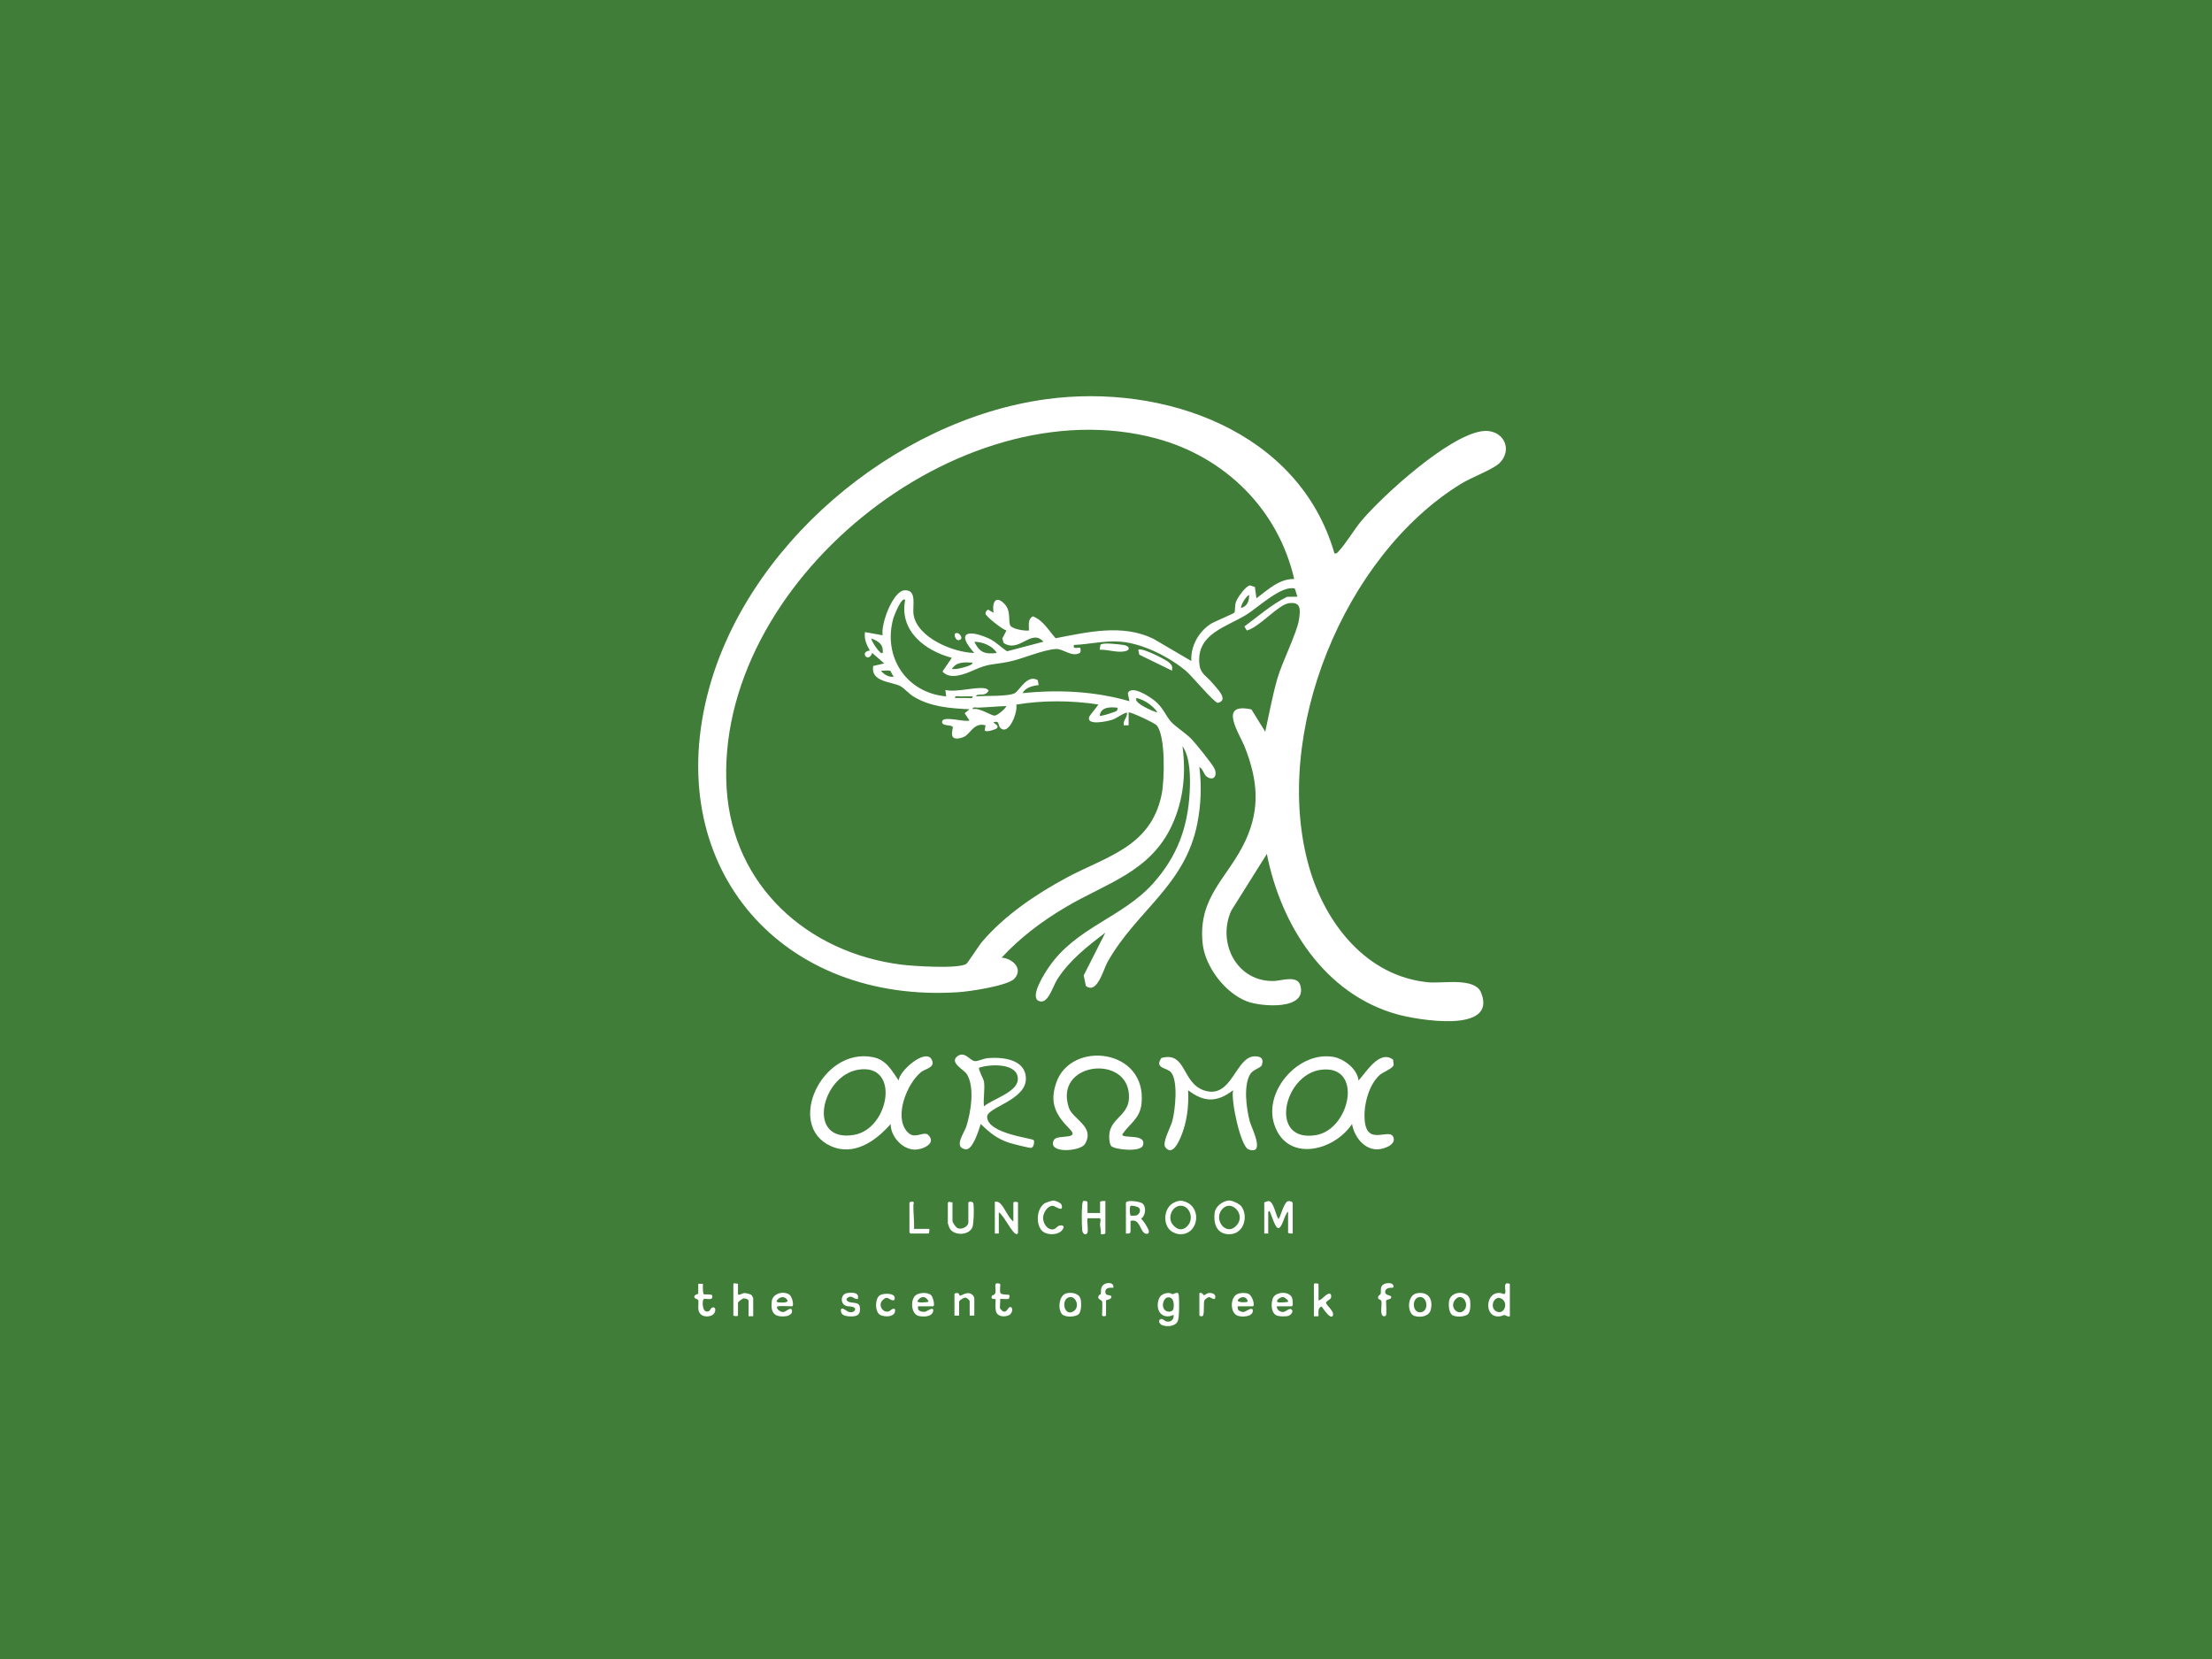
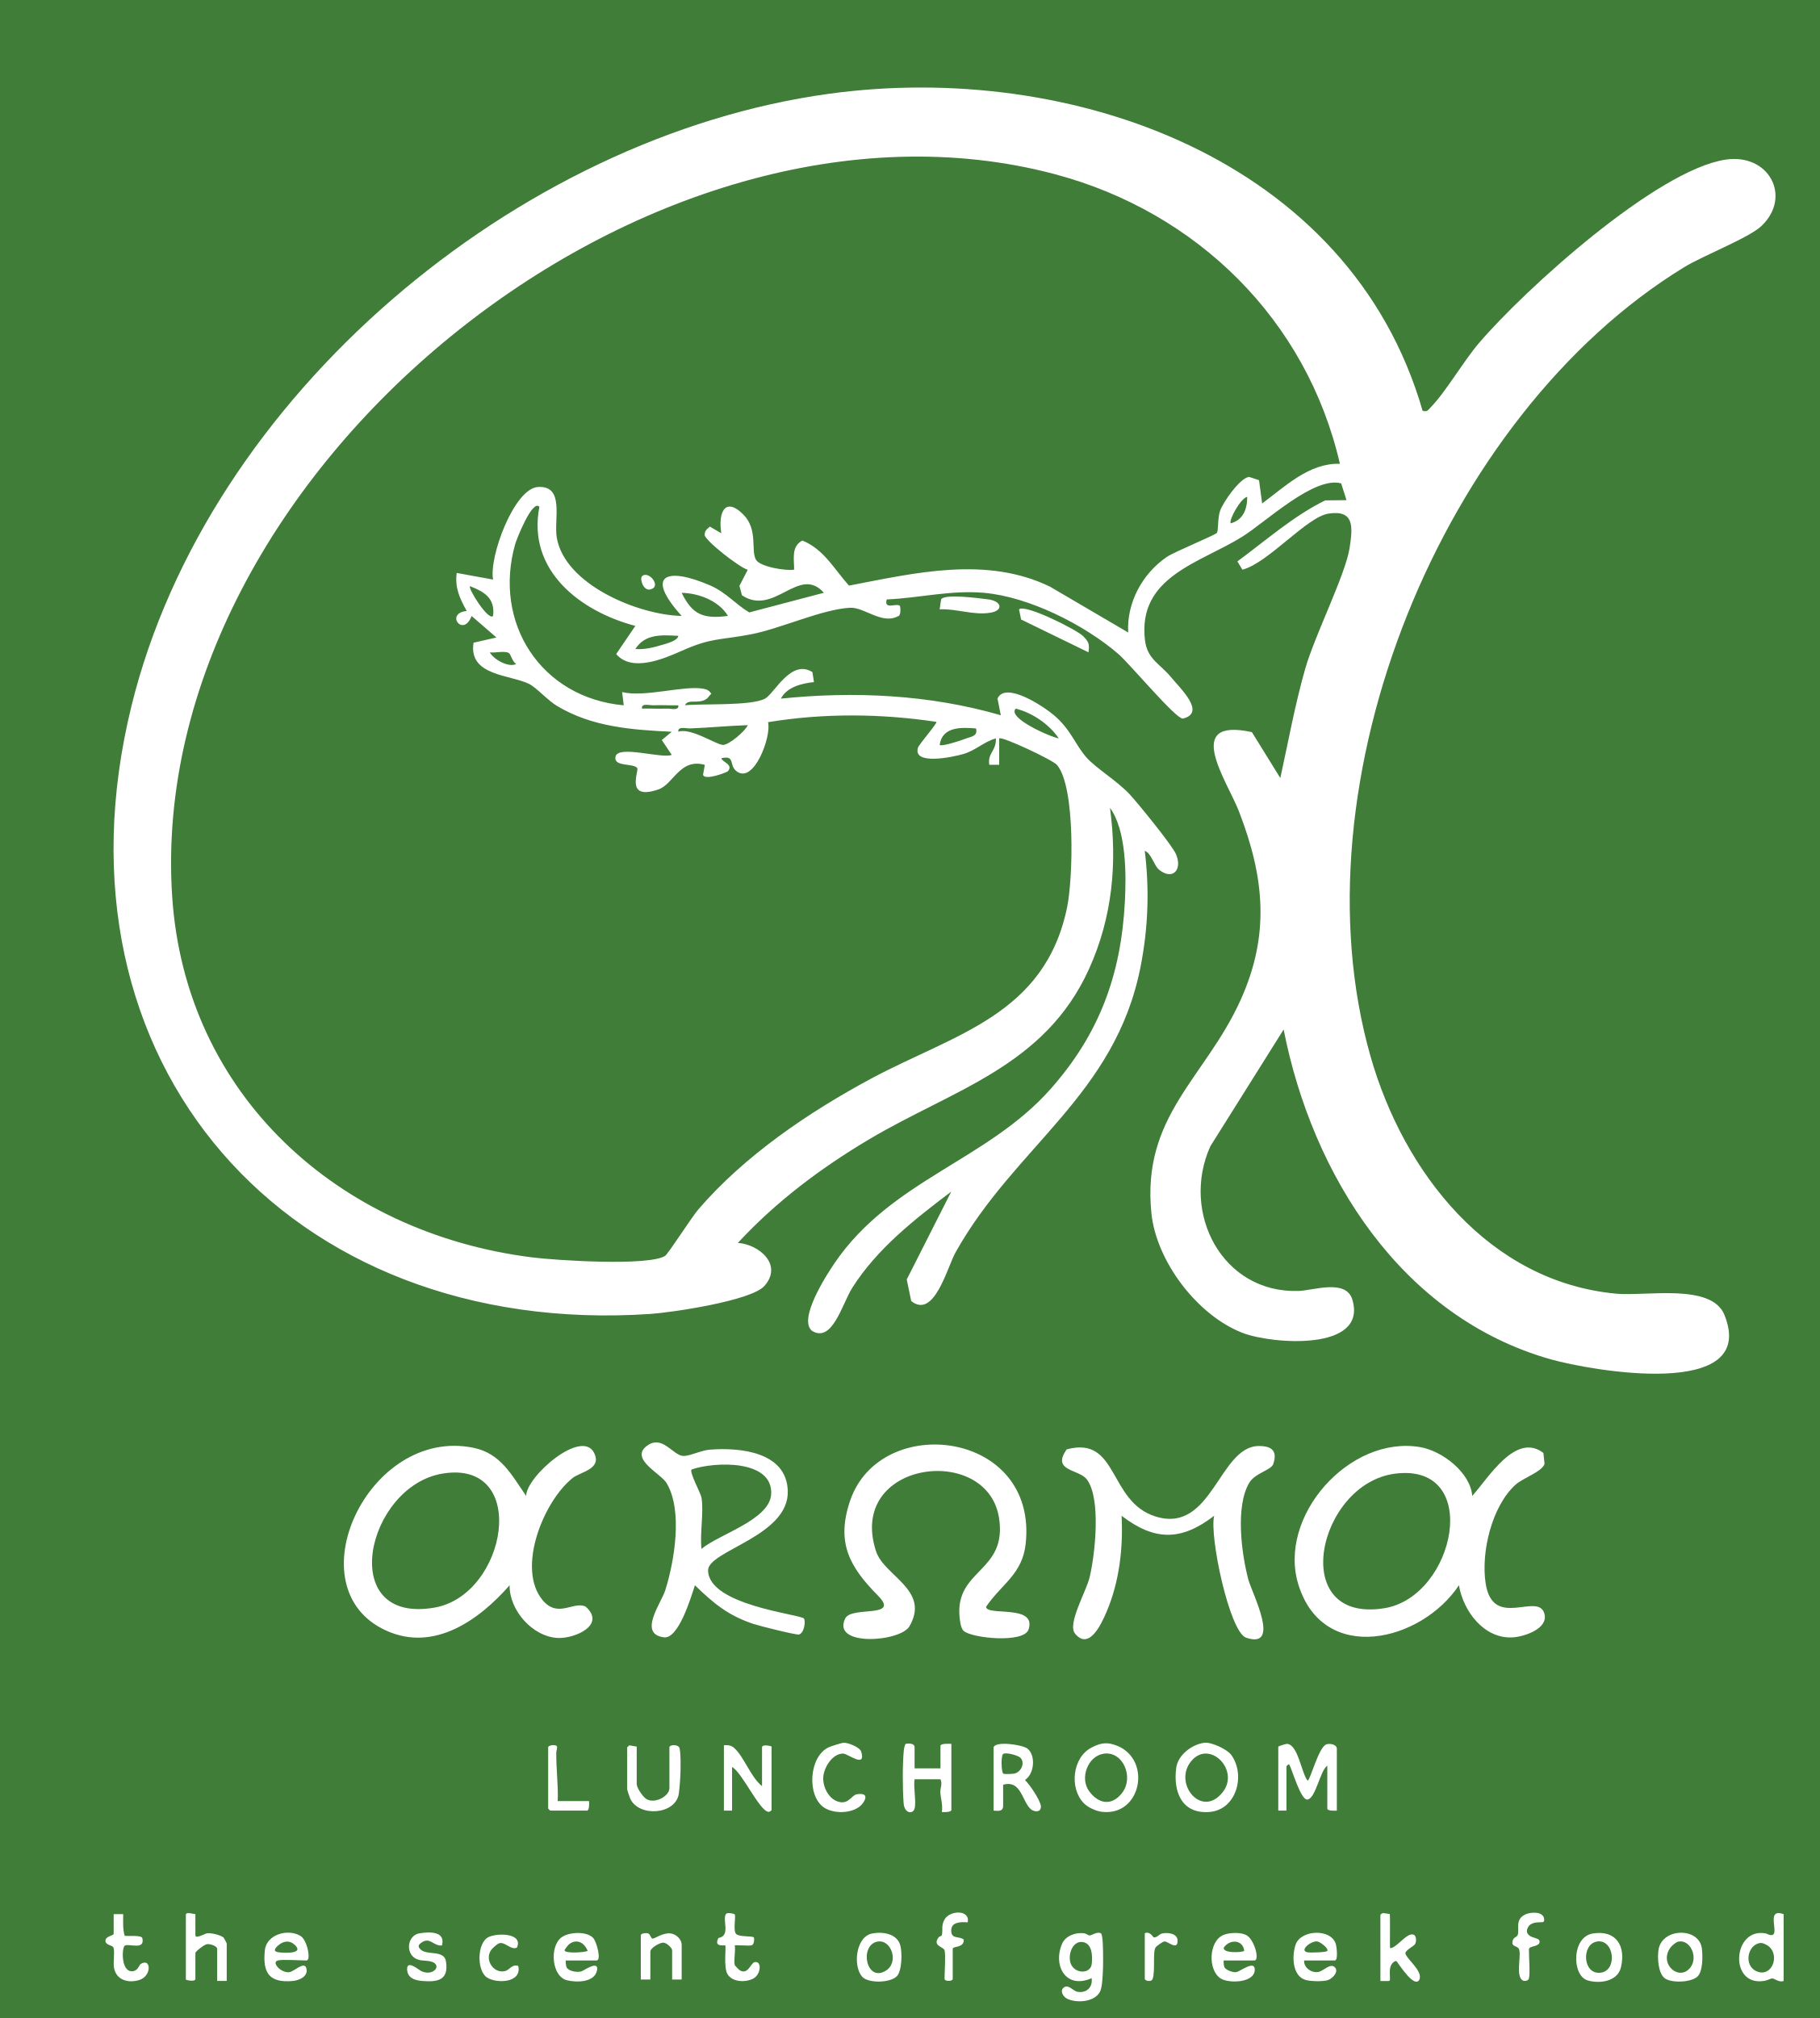
- <svg xmlns="http://www.w3.org/2000/svg" width="2752" height="2064" viewBox="0 0 2752 2064">
+ <svg xmlns="http://www.w3.org/2000/svg" width="1100" height="1220" viewBox="800 440 1100 1220">
  <rect x="-275.2" y="-206.4" width="3302.4" height="2476.8" fill="rgb(25.099%, 48.999%, 21.999%)" fill-opacity="1" />
  <path fill-rule="nonzero" fill="rgb(100%, 100%, 100%)" fill-opacity="1" d="M 1390.141 880.395 C 1381.77 879.715 1369.691 878.973 1368.164 890.371 C 1369.391 891.461 1380.918 887.734 1383.527 886.68 C 1386.832 885.34 1391.418 885.258 1390.141 880.395 M 1252.152 878.402 C 1240.414 878.781 1228.906 879.938 1217.125 880.375 C 1214.707 880.465 1209.691 878.887 1210.164 882.363 C 1217.68 879.766 1233.195 890.32 1237.164 890.348 C 1240.77 890.371 1250.441 882.184 1252.152 878.402 M 1440.152 886.363 C 1434.422 877.891 1424.148 870.871 1414.164 868.395 C 1408.629 874.074 1435.867 885.871 1440.152 886.363 M 1210.141 866.402 C 1205.172 866.512 1200.117 866.172 1195.129 866.383 C 1192.699 866.488 1187.695 864.871 1188.164 868.363 C 1193.133 868.258 1198.188 868.598 1203.176 868.383 C 1205.605 868.277 1210.609 869.898 1210.141 866.402 M 1107.734 834.824 C 1105.035 833.246 1099.504 834.859 1096.152 834.402 C 1098.75 838.945 1107.766 843.77 1112.145 841.395 C 1109.91 840.363 1108.781 835.438 1107.734 834.824 M 1210.141 824.402 C 1200.289 823.922 1190.168 822.969 1184.152 832.363 C 1189.82 832.809 1195.227 831.418 1200.578 829.809 C 1203.047 829.066 1209.773 827.367 1210.141 824.402 M 1240.152 812.363 C 1234.641 803.191 1222.523 798.605 1212.152 798.402 C 1218.715 811.754 1225.34 814.258 1240.152 812.363 M 1098.141 812.375 C 1099.438 801.637 1092.883 797.77 1084.172 794.383 C 1082.863 795.789 1095.344 815.578 1098.141 812.375 M 1544.172 756.383 C 1551.742 754.262 1554.082 747.836 1554.133 740.383 C 1550.297 740.918 1542.711 754.641 1544.172 756.383 M 1610.148 720.371 C 1590.141 633.449 1523.758 568.258 1438.145 545.395 C 1192.402 479.762 887.703 726.387 904.07 981.469 C 911.812 1102.195 1004.805 1185.348 1121.41 1200.125 C 1136.094 1201.988 1191.641 1205.562 1202.082 1199.312 C 1203.918 1198.219 1218.012 1176.109 1222.102 1171.332 C 1249.977 1138.77 1289.18 1112.215 1326.809 1092.039 C 1377.09 1065.074 1431.758 1053.793 1445.223 988.453 C 1448.789 971.148 1450.34 915.75 1439.098 902.438 C 1436.629 899.512 1405.93 885.035 1404.152 886.402 L 1404.148 902.379 L 1398.164 902.375 C 1397.004 895.156 1402.465 894.102 1402.152 886.402 C 1395.105 888.328 1389.898 893.664 1382.586 895.816 C 1376.172 897.703 1352.082 902.777 1354.969 892.238 C 1355.633 889.816 1367.051 877.113 1366.152 876.402 C 1332.379 871.367 1298.129 871.059 1264.375 876.602 C 1266.617 884.855 1255.883 914.297 1245.367 906.285 C 1240.582 902.637 1244.73 896.379 1236.164 898.402 C 1236.504 900.652 1243.707 902.152 1240.086 906.281 C 1239.562 906.879 1226.125 912.145 1225.094 908.395 L 1226.164 902.395 C 1211.047 898.18 1207.293 914.121 1198.059 917.277 C 1177.602 924.273 1186.531 905.969 1185.285 904.324 C 1182.902 901.188 1170.809 903.82 1172.164 897.414 C 1173.684 890.234 1200.133 898.828 1206.152 896.363 L 1200.152 887.402 L 1206.145 882.402 C 1181.84 881.199 1158.121 879.555 1136.766 866.77 C 1131.203 863.441 1124.406 855.746 1120.008 853.527 C 1108.684 847.809 1083.031 848.711 1086.344 828.555 L 1100.145 825.395 L 1085.145 812.391 C 1080.227 825.746 1068.73 810.793 1082.176 809.363 C 1078.027 801.863 1074.934 795.363 1076.145 786.375 L 1098.145 790.379 C 1095.527 776.988 1110.727 735.324 1125.293 734.41 C 1141.57 733.395 1134.82 753.992 1136.629 764.906 C 1141.367 793.496 1186.156 811.863 1212.152 812.363 C 1189.465 787.281 1203.242 782.555 1229.539 794 C 1239.051 798.141 1244.555 805.172 1253.02 810.242 L 1298.152 798.363 C 1283.055 781.395 1268.219 812.887 1248.613 799.902 L 1247.086 794.188 L 1252.121 784.449 C 1247.172 783.219 1226.098 766.613 1226.074 763.422 C 1226.051 760.734 1227.434 759.965 1229.199 758.375 L 1236.133 762.383 C 1234.121 750.238 1238.23 739.805 1249.457 751.074 C 1258.508 760.156 1253.828 772.898 1257.105 778.43 C 1259.629 782.68 1275.094 785.227 1280.16 784.395 C 1280.188 777.812 1278.316 770.387 1285.133 766.793 C 1298.156 772.016 1304.438 784.145 1313.32 794.039 C 1353.332 786.359 1396.367 776.004 1434.867 794.668 L 1482.141 822.375 C 1481.172 804.285 1490.773 786.754 1505.484 776.715 C 1510.25 773.457 1534.961 763.512 1535.828 762.066 C 1536.738 760.555 1536.168 753.344 1537.68 748.898 C 1539.465 743.648 1549.715 728.941 1555.23 728.309 L 1561.254 730.289 L 1563.141 744.371 C 1577.148 734.027 1591.535 719.844 1610.148 720.371 M 1660.168 688.375 C 1663.207 689.09 1663.375 687.945 1665.031 686.266 C 1674.008 677.172 1684.824 658.43 1694.207 647.438 C 1721.926 614.973 1801.59 542.848 1843.273 536.516 C 1869.512 532.527 1883.547 558.734 1865.23 576.461 C 1857.715 583.738 1830.043 594.367 1818.309 601.539 C 1672.035 690.93 1581.406 913.234 1628.723 1078.816 C 1648.68 1148.664 1700.16 1215.031 1777.41 1222.125 C 1795.109 1223.75 1834.875 1215.652 1842.641 1234.895 C 1863.586 1286.812 1761.754 1268.598 1737.719 1261.816 C 1647.316 1236.305 1593.43 1150.395 1576.133 1062.395 L 1531.797 1133.027 C 1513.781 1173.102 1538.969 1222.035 1585.242 1220.457 C 1594.227 1220.152 1613.945 1212.949 1617.719 1225.797 C 1626.922 1257.156 1569.145 1252.59 1551.605 1245.93 C 1524.125 1235.496 1499.109 1202.602 1496.172 1173.363 C 1490.277 1114.73 1528.488 1091.938 1549.867 1045.098 C 1568.008 1005.344 1564.602 970.559 1549.086 930.449 C 1542.066 912.309 1514.645 873.441 1556.93 882.609 L 1574.129 910.367 C 1578.949 888.367 1582.973 866.086 1589.156 844.387 C 1594.938 824.102 1613.512 787.473 1616.023 771.262 C 1618.043 758.23 1618.797 748.211 1603.297 750.5 C 1590.156 752.438 1566.57 780.594 1551.195 784.391 L 1548.164 779.414 C 1565.391 766.738 1582.184 751.844 1601.277 742.512 L 1614.145 742.371 L 1610.926 732.246 C 1594.641 727.684 1565.363 755.543 1551.195 764.426 C 1525.773 780.359 1487.59 788.43 1492.316 827.184 C 1493.719 838.676 1501.766 841.613 1508.098 849.438 C 1513.48 856.086 1529.617 870.949 1515.148 874.445 C 1510.719 874.445 1483.105 841.332 1476.18 835.355 C 1455.797 817.754 1422.184 800.824 1395.121 798.414 C 1374.852 796.609 1356.141 801.52 1336.16 802.395 C 1334.191 809.176 1342.637 804.105 1344.148 806.41 C 1344.422 806.824 1344.965 812.262 1342.945 812.547 C 1333.242 817.758 1322.648 806.973 1313.898 807.43 C 1297.262 808.297 1271.852 820.043 1254.223 823.453 C 1235.016 827.172 1230.531 825.305 1212.223 833.453 C 1200.918 838.488 1181.953 846.473 1172.57 835.41 L 1184.152 818.398 C 1150.852 809.594 1118.586 784.961 1126.141 746.395 C 1121.902 741.543 1112.262 766.289 1111.551 768.781 C 1097.883 816.648 1127.152 861.902 1177.137 866.402 L 1176.164 858.395 C 1189.844 861.742 1213.438 854.262 1225.152 856.359 C 1227.484 856.773 1228.734 857.453 1230.113 859.383 C 1229.051 860.238 1228.281 861.746 1227.25 862.477 C 1222.258 866.012 1216.125 862.156 1214.164 866.363 C 1224.848 865.301 1254.141 866.891 1262.598 862.344 C 1268.215 859.32 1278.238 838.148 1291.211 846.324 L 1292.156 852.363 C 1284.852 853.125 1275.754 855.297 1272.152 862.363 C 1316.562 857.773 1362.148 859.93 1405.129 872.406 L 1403.125 862.32 C 1407.965 851.66 1431.098 867.168 1437.199 872.336 C 1447.539 881.09 1449.867 889.824 1456.781 897.766 C 1462.617 904.469 1475.371 911.922 1483.18 920.355 C 1488.184 925.754 1508.93 951.273 1511.082 956.449 C 1515.121 966.156 1508.812 972.332 1500.754 965.746 C 1497.719 963.266 1496.148 955.766 1492.172 954.395 C 1495.074 978.082 1494.219 1001.355 1489.562 1024.793 C 1474.195 1102.195 1413.793 1132.848 1377.809 1197.039 C 1372.695 1206.164 1364.891 1237.699 1350.953 1226.566 L 1348.25 1213.531 L 1375.164 1160.395 C 1353.004 1177.168 1330.402 1194.781 1315.32 1218.551 C 1309.184 1228.227 1303.305 1252.141 1290.969 1244.57 C 1282.461 1237.672 1299.383 1211.324 1304.523 1203.754 C 1338.809 1153.301 1396.758 1141.762 1435.18 1098.41 C 1464.465 1065.371 1477.758 1029.809 1480.133 985.363 C 1481.035 968.508 1481.039 941.984 1471.141 928.395 C 1475.637 961.832 1472.582 994.621 1458.5 1025.73 C 1431.719 1084.898 1376.504 1098.52 1325.539 1128.77 C 1296.453 1146.027 1269.129 1166.535 1246.164 1191.395 C 1259.129 1192.371 1273.492 1204.672 1262.191 1217.434 C 1254.262 1226.395 1206.391 1233.473 1193.133 1234.363 C 974.297 1249.055 826.387 1082.562 879.504 866.734 C 925.52 679.766 1112.32 522.535 1301.438 496.668 C 1447.371 476.711 1616.207 535.848 1660.168 688.375 " />
  <path fill-rule="nonzero" fill="rgb(100%, 100%, 100%)" fill-opacity="1" d="M 1643.688 1330.891 C 1596.598 1336.73 1578.117 1421.785 1637.031 1412.262 C 1679.965 1405.316 1696.605 1324.328 1643.688 1330.891 M 1690.176 1344.383 C 1700.023 1333.398 1716.512 1305.617 1733.199 1318.387 L 1733.891 1324.977 C 1732.523 1329.703 1720.789 1333.559 1716.352 1337.582 C 1701.957 1350.648 1695.379 1378.484 1698.281 1397.254 C 1702.676 1425.711 1730.359 1401.852 1733.859 1415.793 C 1736.109 1424.754 1721.465 1429.492 1714.652 1429.895 C 1697.289 1430.918 1684.738 1414.023 1682.129 1398.387 C 1659.34 1432.664 1600.469 1446.633 1585.168 1398.367 C 1572.043 1356.973 1615.84 1307.559 1658.68 1314.863 C 1672.094 1317.148 1689.094 1330.297 1690.176 1344.383 " />
  <path fill-rule="nonzero" fill="rgb(100%, 100%, 100%)" fill-opacity="1" d="M 1067.625 1330.863 C 1021.477 1338.422 1002.871 1422.266 1062.676 1411.902 C 1106.641 1404.281 1120.508 1322.203 1067.625 1330.863 M 1118.129 1344.379 C 1118.094 1332.766 1151.789 1303.293 1159.254 1318.418 C 1164.094 1328.219 1150.945 1329.801 1146.273 1333.512 C 1128.578 1347.578 1112.148 1388.297 1128.117 1407.422 C 1137.406 1418.547 1146.902 1407.715 1154.121 1411.309 C 1166.633 1422.441 1147.453 1430.707 1137.301 1430.246 C 1121.988 1429.551 1107.852 1413.418 1108.133 1398.383 C 1089.824 1419.281 1062.656 1438.887 1033.672 1425.863 C 976.996 1400.398 1022.547 1302.215 1086.27 1315.27 C 1102.871 1318.668 1109.445 1331.902 1118.129 1344.379 " />
  <path fill-rule="nonzero" fill="rgb(100%, 100%, 100%)" fill-opacity="1" d="M 1382.613 1425.922 C 1380.887 1424.25 1380.387 1419.906 1380.164 1417.426 C 1377.566 1388.457 1409.293 1390.457 1404.016 1357.504 C 1396.766 1312.25 1311.805 1323.184 1329.688 1377.844 C 1334.625 1392.93 1362.574 1401.188 1349.918 1423.152 C 1344.375 1432.773 1302.402 1435.691 1311.098 1418.375 C 1314.895 1410.812 1344.602 1418.566 1330.863 1404.672 C 1313.66 1387.266 1305.395 1372.598 1314.02 1347.25 C 1332.352 1293.379 1427.719 1304.715 1420.156 1373.391 C 1418.129 1391.785 1405.629 1397.566 1396.203 1411.395 C 1396.496 1417.242 1426.883 1409.676 1421.93 1425.074 C 1419.152 1433.695 1387.191 1430.359 1382.613 1425.922 " />
  <path fill-rule="nonzero" fill="rgb(100%, 100%, 100%)" fill-opacity="1" d="M 1534.133 1356.383 C 1514.25 1371.641 1498.184 1371.734 1478.172 1356.383 C 1479.117 1375.969 1476.84 1396.152 1469.113 1414.344 C 1466.16 1421.293 1458.574 1438.227 1449.965 1427.551 C 1445.285 1421.75 1456.645 1402.324 1458.719 1393.949 C 1462.137 1380.164 1465.883 1345.898 1457.148 1334.391 C 1452.332 1328.047 1435.566 1329.559 1444.977 1316.219 C 1476.473 1307.758 1469.902 1347.844 1498.707 1356.812 C 1532.988 1367.488 1537.016 1314.254 1561.152 1314.203 C 1568.73 1314.188 1572.594 1316.949 1569.875 1325.07 C 1568.602 1328.871 1558.895 1330.406 1555.297 1336.527 C 1546.871 1350.871 1550.672 1379.156 1554.746 1394.789 C 1556.84 1402.809 1574.988 1437.285 1553.469 1430.102 C 1543.406 1426.742 1531.09 1368.355 1534.133 1356.383 " />
  <path fill-rule="nonzero" fill="rgb(100%, 100%, 100%)" fill-opacity="1" d="M 1224.152 1345.383 C 1225.621 1354.547 1223.082 1366.801 1224.152 1376.383 C 1234.797 1367.445 1265.371 1358.883 1266.273 1343.344 C 1267.5 1322.219 1231.895 1323.582 1218.148 1328.402 C 1216.676 1330.035 1223.723 1342.695 1224.152 1345.383 M 1286.074 1418.473 C 1287.195 1419.797 1286.398 1427.379 1283 1428.156 C 1281.375 1428.527 1259.324 1423.008 1255.719 1421.816 C 1240.273 1416.703 1231.621 1409.473 1220.176 1398.387 C 1217.73 1405.953 1210.238 1430.93 1201.492 1429.863 C 1185.535 1427.918 1199.82 1409.102 1202.23 1401.461 C 1207.797 1383.801 1212.977 1353.078 1202.996 1336.543 C 1199.535 1330.812 1180.758 1322.07 1190.977 1314.223 C 1200.422 1306.969 1206.727 1319.867 1213.059 1320.195 C 1217.027 1320.398 1223.828 1316.816 1229.172 1316.402 C 1247.477 1314.996 1275.586 1317.664 1276.324 1341.367 C 1277.176 1368.73 1228.066 1377.469 1228.141 1389.348 C 1228.27 1410.535 1283.895 1415.891 1286.074 1418.473 " />
  <path fill-rule="nonzero" fill="rgb(100%, 100%, 100%)" fill-opacity="1" d="M 1458.141 834.375 L 1417.395 814.527 L 1416.156 808.395 C 1419.586 804.93 1451.066 820.684 1454.93 824.609 C 1458.367 828.102 1458.805 829.332 1458.141 834.375 " />
  <path fill-rule="nonzero" fill="rgb(100%, 100%, 100%)" fill-opacity="1" d="M 1368.152 808.375 L 1369.039 802.273 C 1371.531 798.883 1391.883 801.668 1397.223 802.312 C 1405.75 803.344 1406.855 808.973 1399.148 810.367 C 1388.906 812.215 1378.316 807.855 1368.152 808.375 " />
  <path fill-rule="nonzero" fill="rgb(100%, 100%, 100%)" fill-opacity="1" d="M 1188.164 788.395 C 1192.027 784.531 1200.516 794.746 1193.121 796.375 C 1188.914 797.301 1186.707 789.848 1188.164 788.395 " />
  <path fill-rule="nonzero" fill="rgb(100%, 100%, 100%)" fill-opacity="1" d="M 1572.895 1495.918 C 1573.047 1495.688 1577.449 1494.227 1578.188 1494.27 C 1584.863 1494.652 1586.898 1511.914 1590.598 1516.492 C 1592.195 1516.492 1597.113 1496.781 1601.73 1494.684 C 1603.891 1493.703 1608.305 1494.656 1608.305 1497.152 L 1608.305 1534.625 C 1607.137 1534.758 1602.543 1534.859 1602.543 1533.391 L 1602.543 1507.449 C 1598.137 1510.363 1595.527 1527.484 1590.453 1527.922 C 1586.441 1528.266 1581.402 1510.102 1579.473 1506.625 C 1579.246 1506.355 1577.836 1507.684 1577.836 1507.859 L 1577.836 1534.625 L 1572.895 1534.625 Z M 1572.895 1495.918 " />
  <path fill-rule="nonzero" fill="rgb(100%, 100%, 100%)" fill-opacity="1" d="M 1260.754 1519.801 L 1260.754 1496.332 C 1260.754 1494.285 1266.52 1495.605 1266.52 1495.918 L 1266.52 1534.215 C 1266.52 1534.543 1265.434 1535.484 1264.578 1535.355 C 1258.992 1534.535 1248.785 1511.566 1242.637 1508.273 L 1242.637 1534.625 L 1237.695 1534.625 L 1237.695 1495.094 C 1240.027 1494.914 1242.094 1495.109 1243.891 1496.723 C 1249.98 1502.195 1253.895 1514.402 1260.754 1519.801 " />
  <path fill-rule="nonzero" fill="rgb(100%, 100%, 100%)" fill-opacity="1" d="M 1352.996 1533.391 C 1352.055 1536.883 1346.867 1536.586 1346.367 1530.137 C 1345.723 1521.762 1345.629 1506.312 1346.5 1498.062 C 1346.578 1497.293 1347.117 1494.328 1347.727 1494.223 C 1349.633 1493.906 1352.996 1493.918 1352.996 1496.332 L 1352.996 1509.094 L 1368.645 1509.094 L 1368.645 1495.508 C 1368.645 1493.906 1373.895 1494.207 1375.234 1494.27 L 1375.234 1534.215 C 1375.234 1535.676 1370.633 1535.59 1369.465 1535.453 C 1370.188 1531.352 1368.754 1527.312 1368.566 1523.512 C 1368.449 1521.125 1369.957 1518.562 1368.645 1515.684 L 1352.996 1515.684 C 1352.168 1520.434 1354.121 1529.223 1352.996 1533.391 " />
  <path fill-rule="nonzero" fill="rgb(100%, 100%, 100%)" fill-opacity="1" d="M 1184.984 1495.918 L 1184.984 1518.566 C 1184.984 1520.859 1188.648 1526.246 1190.789 1527.59 C 1195.848 1530.762 1204.75 1525.91 1204.75 1521.039 L 1204.75 1496.332 C 1204.75 1494.918 1209.105 1494.383 1210.59 1496.258 C 1211.816 1497.805 1211.531 1510.648 1211.375 1513.664 C 1211.223 1516.66 1210.848 1521.367 1210.453 1524.266 C 1208.695 1537.203 1186.273 1538.699 1181.074 1527.418 C 1180.758 1526.73 1179.219 1522.156 1179.219 1521.863 L 1179.219 1496.332 L 1180.52 1495.168 Z M 1184.984 1495.918 " />
  <path fill-rule="nonzero" fill="rgb(100%, 100%, 100%)" fill-opacity="1" d="M 1309.957 1493.605 C 1312.5 1493.352 1319.922 1496.293 1320.715 1498.965 C 1323.805 1509.348 1312.613 1500.133 1309.758 1500.137 C 1303.262 1500.152 1298.133 1508.523 1297.777 1514.418 C 1297.402 1520.691 1301.52 1528.629 1308.324 1529.543 C 1313.293 1530.211 1315.18 1525.266 1318.008 1524.754 C 1322.555 1523.93 1324.797 1525.41 1322.062 1529.641 C 1317.656 1536.465 1304.816 1537.062 1298.363 1532.848 C 1287.691 1525.875 1289.02 1501.891 1301.102 1496.32 C 1302.453 1495.695 1308.672 1493.73 1309.957 1493.605 " />
  <path fill-rule="nonzero" fill="rgb(100%, 100%, 100%)" fill-opacity="1" d="M 1640.312 1597.148 C 1640.613 1598.512 1640.297 1615.789 1640.441 1617.574 C 1640.539 1617.887 1641.121 1617.703 1641.43 1617.625 C 1645.285 1616.531 1650.945 1608.125 1654.738 1609.648 C 1654.973 1609.746 1655.188 1609.887 1655.375 1610.07 C 1656.508 1611.371 1656.402 1614.078 1655.504 1615.441 C 1654.473 1616.797 1650.156 1618.793 1649.715 1620.758 C 1650.238 1624.34 1660.438 1631.359 1658.227 1636.797 C 1655.398 1642.184 1646.777 1628.801 1644.512 1625.812 C 1644.246 1625.504 1643.836 1625.527 1643.473 1625.691 C 1641.988 1626.387 1641.027 1627.812 1640.668 1629.246 C 1640.109 1631.324 1640.402 1633.836 1640.43 1636.223 C 1640.648 1638.172 1639.172 1637.559 1637.391 1637.652 C 1636.133 1637.59 1635.293 1637.781 1634.656 1637.562 C 1634.617 1636.344 1634.648 1611.406 1634.637 1601.543 C 1634.648 1599.398 1634.617 1598 1634.652 1597.637 C 1634.98 1597.145 1635.668 1596.465 1636.738 1596.609 C 1637.77 1596.742 1639.32 1596.941 1640.258 1597.125 Z M 1640.312 1597.148 " />
  <path fill-rule="nonzero" fill="rgb(100%, 100%, 100%)" fill-opacity="1" d="M 918.145 1597.219 L 918.145 1609.984 C 918.145 1612.41 923.922 1608.961 925.203 1608.777 C 927.527 1608.445 933.656 1609.836 935.227 1611.434 C 935.398 1611.609 937.086 1614.727 937.086 1614.926 L 937.086 1637.574 L 931.32 1637.574 L 931.32 1618.219 C 931.32 1616.5 927.129 1615.102 925.207 1615.355 C 923.484 1615.582 918.145 1619.789 918.145 1620.691 L 918.145 1636.34 C 918.145 1638.383 912.379 1637.062 912.379 1636.75 L 912.379 1597.633 C 912.379 1595.586 916.855 1597.152 918.145 1597.219 " />
  <path fill-rule="nonzero" fill="rgb(100%, 100%, 100%)" fill-opacity="1" d="M 868.73 1597.219 L 874.5 1597.215 C 874.52 1601.613 874.109 1606.059 875.395 1610.316 C 877.223 1610.617 885.605 1609.75 886.066 1611.738 C 887.836 1619.328 877.715 1614.711 875.43 1616.27 C 873.605 1617.508 872.992 1632.832 880.488 1631.684 C 883.547 1631.215 883.996 1628 885.195 1627.277 C 891.465 1623.5 891.836 1634.656 884.242 1637.023 C 877.543 1639.113 870.188 1637.082 868.926 1629.559 C 868.34 1626.086 869.492 1619.988 868.629 1617.496 C 868.043 1615.809 863.754 1616.117 863.754 1613.277 C 863.754 1610.531 868.73 1610.176 868.73 1609.16 Z M 868.73 1597.219 " />
  <path fill-rule="nonzero" fill="rgb(100%, 100%, 100%)" fill-opacity="1" d="M 1244.285 1628.102 C 1244.34 1628.301 1246.746 1630.785 1247.121 1631.031 C 1252.242 1634.395 1253.914 1626.637 1256.348 1626.195 C 1260.75 1625.402 1260.117 1633.637 1255.57 1636.098 C 1250.855 1638.645 1242.719 1638.418 1239.82 1633.391 C 1237.422 1629.234 1239.156 1616.754 1238.523 1616.156 C 1238.094 1615.75 1231.324 1617.512 1234.383 1611.625 C 1242.008 1610.379 1236.605 1600.781 1238.895 1597.184 C 1239.691 1595.93 1243.914 1596.98 1244.199 1597.301 C 1245.141 1598.379 1243.059 1607.137 1245.086 1609.18 C 1247.016 1611.121 1254.418 1610.238 1255.785 1611.25 C 1256.094 1611.477 1256.238 1615.473 1254.469 1616.051 C 1252.832 1616.582 1244.285 1615.652 1244.285 1616.16 C 1244.859 1619.402 1243.492 1625.305 1244.285 1628.102 " />
  <path fill-rule="nonzero" fill="rgb(100%, 100%, 100%)" fill-opacity="1" d="M 1067.211 1616.164 C 1061.922 1616.625 1059.895 1610.535 1054.555 1614.621 C 1052.641 1616.086 1052.699 1617.004 1054.422 1618.664 C 1058.16 1622.258 1068.504 1618.707 1069.633 1625.68 C 1071.465 1637.031 1064.836 1638.426 1055.238 1637.609 C 1050.77 1637.23 1046.32 1635.801 1046.156 1630.562 C 1045.965 1624.547 1053.297 1630.98 1054.637 1631.617 C 1061.449 1634.867 1066.738 1629.039 1062.227 1626.5 C 1059.668 1625.059 1055.91 1625.602 1053.184 1624.836 C 1044.656 1622.445 1045.859 1610.016 1053.668 1608.793 C 1059.805 1607.828 1069.57 1607.453 1067.211 1616.164 " />
  <path fill-rule="nonzero" fill="rgb(100%, 100%, 100%)" fill-opacity="1" d="M 1212.164 1636.75 L 1206.398 1636.75 L 1206.398 1619.043 C 1206.398 1617.605 1203.016 1614.457 1201.062 1614.445 C 1198.785 1614.434 1193.223 1617.66 1193.223 1619.867 L 1193.223 1636.75 L 1187.457 1636.75 L 1187.457 1609.984 C 1187.457 1608.809 1190.641 1608.438 1191.871 1608.855 C 1193.223 1609.32 1193.457 1611.742 1194.531 1612 C 1195.598 1612.254 1200.938 1608.137 1205.781 1608.926 C 1209.004 1609.449 1212.164 1612.504 1212.164 1615.75 Z M 1212.164 1636.75 " />
  <path fill-rule="nonzero" fill="rgb(100%, 100%, 100%)" fill-opacity="1" d="M 1113.332 1628.512 C 1115.789 1638.762 1100.336 1639.398 1094.422 1635.488 C 1088.227 1631.391 1088.301 1614.477 1095.449 1611.043 C 1100.68 1608.531 1116.449 1608.512 1112.562 1617.453 C 1108.734 1619.137 1105.43 1613.703 1101.785 1614.84 C 1100.57 1615.219 1097.578 1617.941 1096.855 1619.035 C 1092.961 1624.934 1098.383 1633.211 1105.332 1631.652 C 1108.098 1631.031 1109.512 1627.258 1113.332 1628.512 " />
  <path fill-rule="nonzero" fill="rgb(100%, 100%, 100%)" fill-opacity="1" d="M 1724.312 1636.504 C 1723.703 1637.52 1721.973 1637.809 1721.012 1637.48 C 1716.281 1635.262 1719.668 1623.445 1718.656 1619.047 C 1718.164 1615.934 1713.598 1617.441 1714.57 1613.465 C 1714.738 1612.617 1715.27 1611.77 1715.984 1611.332 C 1716.785 1610.852 1717.613 1610.344 1717.797 1609.363 C 1718.438 1606.691 1717.09 1602.816 1719.188 1599.812 C 1721.434 1596.758 1726.012 1595.984 1729.559 1596.484 C 1731.996 1596.918 1733.891 1598.344 1733.664 1600.988 C 1733.605 1601.27 1733.527 1601.59 1733.309 1601.777 C 1732.965 1602.129 1732.34 1602.113 1731.719 1602.102 C 1728.703 1602.098 1725.523 1602.449 1724.008 1604.922 C 1722.059 1608.312 1724.02 1610.438 1727.488 1611.402 C 1728.898 1612 1730.863 1612.102 1730.914 1613.883 C 1730.824 1616.504 1726.555 1616.504 1725.129 1617.43 C 1724.625 1617.73 1724.469 1618.129 1724.453 1618.66 C 1724.398 1622.883 1725.305 1633.109 1724.375 1636.395 Z M 1724.312 1636.504 " />
  <path fill-rule="nonzero" fill="rgb(100%, 100%, 100%)" fill-opacity="1" d="M 1137.219 1528.863 L 1156.16 1528.863 C 1156.293 1530.031 1156.391 1534.625 1154.926 1534.625 L 1132.688 1534.625 C 1132.602 1534.625 1131.453 1533.48 1131.453 1533.391 L 1131.453 1496.332 C 1131.453 1495.488 1133.441 1495.035 1134.332 1495.023 C 1138.363 1494.961 1136.383 1497.156 1136.352 1499.574 C 1136.227 1509.426 1137.613 1519.012 1137.219 1528.863 " />
  <path fill-rule="nonzero" fill="rgb(100%, 100%, 100%)" fill-opacity="1" d="M 1371.113 1619.043 C 1370.52 1616.914 1363.613 1616.496 1367.488 1611.258 C 1367.965 1610.613 1369.312 1610.578 1369.492 1609.832 C 1370.246 1606.68 1368.887 1604.117 1371.238 1600.223 C 1374.461 1594.879 1386.625 1594.348 1385.117 1602.16 C 1380.82 1601.855 1374.859 1601.855 1375.156 1607.516 C 1375.414 1612.453 1379.832 1610.367 1382.699 1612.551 C 1383.047 1617.898 1376.055 1616.324 1376.055 1618.219 L 1376.055 1636.34 C 1376.055 1637.977 1371.113 1637.977 1371.113 1636.34 C 1371.113 1632.52 1371.879 1621.781 1371.113 1619.043 " />
  <path fill-rule="nonzero" fill="rgb(100%, 100%, 100%)" fill-opacity="1" d="M 1492.18 1608.75 C 1495.309 1607.32 1497.262 1611.234 1497.582 1611.27 C 1499.617 1611.477 1500.797 1609.348 1502.637 1608.918 C 1506.125 1608.098 1512 1608.871 1512.023 1613.273 C 1512.055 1619.441 1506.266 1613.656 1504.113 1613.715 C 1503.094 1613.742 1499.293 1616.457 1498.715 1617.34 C 1496.906 1620.094 1498.559 1631.301 1496.984 1636.199 C 1496.184 1638.688 1492.18 1637.457 1492.18 1636.34 Z M 1492.18 1608.75 " />
  <path fill-rule="nonzero" fill="rgb(100%, 100%, 100%)" fill-opacity="1" d="M 1521.277 1503.598 C 1508.004 1516.918 1526.48 1540.5 1539.559 1523.117 C 1549.246 1510.238 1532.258 1492.574 1521.277 1503.598 M 1528.223 1493.594 C 1532.246 1493.066 1541.871 1497.43 1544.43 1500.91 C 1553.219 1512.871 1547.828 1534.102 1531.301 1535.445 C 1514.578 1536.805 1509.254 1523.227 1511.191 1508.75 C 1512.242 1500.887 1520.734 1494.574 1528.223 1493.594 " />
  <path fill-rule="nonzero" fill="rgb(100%, 100%, 100%)" fill-opacity="1" d="M 1467.266 1500.219 C 1457.691 1501.727 1452.824 1514.895 1458.406 1522.691 C 1464.121 1530.668 1472.227 1532.062 1478.523 1523.852 C 1485.781 1514.379 1478.898 1498.387 1467.266 1500.219 M 1455.402 1530.227 C 1446.473 1521.297 1448.27 1502.453 1460.141 1496.41 C 1465.953 1493.453 1469.77 1493.062 1475.699 1495.52 C 1496.457 1504.109 1490.078 1538.062 1466.32 1535.363 C 1462.711 1534.953 1457.969 1532.797 1455.402 1530.227 " />
  <path fill-rule="nonzero" fill="rgb(100%, 100%, 100%)" fill-opacity="1" d="M 1453.898 1614.023 C 1447.973 1613.805 1445.152 1623.105 1447.812 1627.996 C 1450.789 1633.465 1459.445 1633.242 1460.105 1627.32 C 1460.641 1622.488 1460.48 1614.27 1453.898 1614.023 M 1465.719 1608.859 C 1466.297 1609.25 1466.621 1612.277 1466.691 1613.242 C 1467.125 1619.23 1467.422 1639.316 1465.184 1643.93 C 1462.055 1650.375 1451.316 1651.09 1445.453 1648.477 C 1443.078 1647.422 1440.555 1643.727 1443.125 1641.625 C 1445.934 1639.328 1448.852 1643.684 1451.453 1644.145 C 1456.945 1645.121 1460.789 1641.418 1460.055 1635.926 C 1444.719 1642.812 1436.434 1628.66 1442.156 1615.141 C 1444.195 1610.316 1450.496 1608.074 1455.492 1608.781 C 1456.781 1608.965 1458.035 1610.109 1458.828 1610.109 C 1460.008 1610.109 1463.664 1607.465 1465.719 1608.859 " />
  <path fill-rule="nonzero" fill="rgb(100%, 100%, 100%)" fill-opacity="1" d="M 1602.539 1619.449 C 1603.555 1618.07 1598.223 1613.832 1596.32 1613.707 C 1592.281 1613.441 1585.422 1619.367 1590.598 1620.281 C 1592.293 1620.578 1601.867 1620.359 1602.539 1619.449 M 1588.539 1625.219 C 1588.18 1629.754 1593.375 1633.086 1597.402 1632.094 C 1600.555 1631.32 1604.391 1626.652 1607.094 1629.332 C 1609.762 1631.973 1605.535 1636.398 1602.566 1637.188 C 1599.402 1638.027 1592.672 1637.883 1589.512 1637.016 C 1581.246 1634.75 1581.055 1622.242 1583.41 1615.559 C 1586.602 1606.496 1605.082 1605.773 1607.75 1615.484 C 1608.199 1617.117 1609.184 1625.219 1607.07 1625.219 Z M 1588.539 1625.219 " />
  <path fill-rule="nonzero" fill="rgb(100%, 100%, 100%)" fill-opacity="1" d="M 1417.031 1502.707 C 1415.676 1501.289 1408.324 1499.156 1406.473 1500.398 C 1405.062 1502.047 1405.5 1511.508 1406.641 1512.281 C 1407.258 1512.703 1412.199 1512.477 1413.363 1512.223 C 1417.445 1511.32 1419.93 1505.75 1417.031 1502.707 M 1400.766 1496.332 C 1401.957 1492.402 1418.363 1494.766 1421.312 1497.195 C 1426.395 1501.383 1425.387 1512.535 1419.719 1516.098 C 1422.547 1518.77 1429.07 1528.453 1429.359 1531.891 C 1429.676 1535.648 1425.695 1535.719 1423.383 1533.832 C 1417.984 1529.426 1417.59 1515.832 1406.531 1518.977 L 1406.531 1531.746 C 1406.531 1535.277 1403.449 1534.852 1400.766 1534.625 Z M 1400.766 1496.332 " />
  <path fill-rule="nonzero" fill="rgb(100%, 100%, 100%)" fill-opacity="1" d="M 1765.391 1613.816 C 1756.121 1615.586 1756.941 1633.738 1767.598 1632.633 C 1778.383 1631.516 1775.98 1611.793 1765.391 1613.816 M 1762.922 1608.941 C 1777.039 1606.559 1783.18 1616.293 1780.078 1629.395 C 1778.039 1638.012 1767.008 1639.48 1759.797 1637.211 C 1750.309 1634.227 1750.281 1611.078 1762.922 1608.941 " />
  <path fill-rule="nonzero" fill="rgb(100%, 100%, 100%)" fill-opacity="1" d="M 1864.223 1614.648 C 1856.422 1615.789 1854.164 1628.594 1862.324 1631.863 C 1871.16 1635.406 1876.133 1622.824 1869.816 1616.961 C 1868.672 1615.902 1865.754 1614.422 1864.223 1614.648 M 1878.441 1597.219 L 1878.441 1637.574 C 1875.977 1638.766 1872.773 1636.035 1871.59 1636.086 C 1870.398 1636.141 1868.477 1637.375 1866.508 1637.578 C 1845.066 1640.996 1847.66 1604.617 1867.961 1608.941 C 1879.5 1614.656 1865.422 1592.586 1878.441 1597.219 " />
  <path fill-rule="nonzero" fill="rgb(100%, 100%, 100%)" fill-opacity="1" d="M 1330.539 1613.816 C 1319.414 1615.941 1323.664 1638.852 1335.66 1631.355 C 1343.758 1626.297 1338.879 1612.223 1330.539 1613.816 M 1327.234 1608.93 C 1333.539 1607.641 1342.43 1608.906 1344.375 1616.133 C 1345.523 1620.406 1345.434 1631.363 1342.312 1634.715 C 1338.484 1638.816 1325.047 1639.18 1321.324 1635.066 C 1315.711 1628.855 1317.246 1610.98 1327.234 1608.93 " />
  <path fill-rule="nonzero" fill="rgb(100%, 100%, 100%)" fill-opacity="1" d="M 1552.305 1619.449 C 1551.59 1612.551 1543.613 1612.172 1539.961 1617.418 C 1539.191 1620.871 1550.18 1620.539 1552.305 1619.449 M 1539.949 1625.223 C 1539.68 1625.453 1539.941 1628.504 1540.355 1629.344 C 1541.199 1631.035 1545.523 1632.566 1547.391 1632.285 C 1549.91 1631.91 1558.625 1624.77 1558.676 1630.711 C 1558.738 1638.812 1543.32 1639.145 1538.363 1636.277 C 1530.195 1631.551 1530.648 1613.59 1539.754 1609.789 C 1543.266 1608.328 1549.875 1608.074 1553.352 1609.762 C 1558.484 1612.246 1561.793 1625.223 1558.48 1625.223 Z M 1539.949 1625.223 " />
  <path fill-rule="nonzero" fill="rgb(100%, 100%, 100%)" fill-opacity="1" d="M 1155.336 1619.445 C 1153.355 1614.578 1148.977 1611.832 1144.199 1615.316 C 1143.516 1615.816 1141.336 1618.617 1141.352 1619.047 C 1141.445 1621.152 1153.348 1620.402 1155.336 1619.445 M 1142.16 1625.219 C 1141.887 1625.453 1142.148 1628.504 1142.566 1629.344 C 1143.797 1631.812 1149.113 1632.566 1151.551 1631.793 C 1153.148 1631.281 1162.25 1624.738 1160.973 1631.215 C 1159.523 1638.57 1148.723 1638.594 1142.93 1637.219 C 1133.492 1634.973 1132.172 1616.867 1139.391 1611.332 C 1143.809 1607.945 1154.684 1607.352 1158.652 1611.609 C 1160.727 1613.84 1163.816 1625.219 1160.691 1625.219 Z M 1142.16 1625.219 " />
  <path fill-rule="nonzero" fill="rgb(100%, 100%, 100%)" fill-opacity="1" d="M 1814.805 1613.812 C 1813.211 1614.121 1810.621 1616.477 1809.711 1617.848 C 1802.984 1627.949 1816.035 1638.402 1822.445 1628.934 C 1826.633 1622.758 1821.887 1612.434 1814.805 1613.812 M 1806.211 1635.68 C 1802.473 1632.285 1802.02 1623.09 1802.859 1618.41 C 1805.207 1605.402 1827.555 1604.941 1829.047 1618.199 C 1829.543 1622.59 1829.66 1631.406 1826.578 1634.715 C 1822.934 1638.621 1809.996 1639.113 1806.211 1635.68 " />
  <path fill-rule="nonzero" fill="rgb(100%, 100%, 100%)" fill-opacity="1" d="M 978.016 1615.594 C 974.867 1612.797 971.152 1613.539 968.18 1616.145 C 965.844 1618.191 965.062 1619.918 968.758 1620.32 C 972.562 1620.73 984.332 1621.211 978.016 1615.594 M 967.973 1625.219 C 963.848 1626.41 970.113 1633.012 975 1632.285 C 977.695 1631.887 983.758 1625.805 985.098 1629.562 C 986.871 1634.555 981.234 1637.238 977.07 1637.617 C 962.766 1638.914 958.703 1632.738 960.145 1619.039 C 961.176 1609.223 974.508 1605.781 981.863 1610.504 C 985.742 1612.996 988.277 1625.219 985.266 1625.219 C 981.531 1625.219 970.586 1624.469 967.973 1625.219 " />
</svg>
